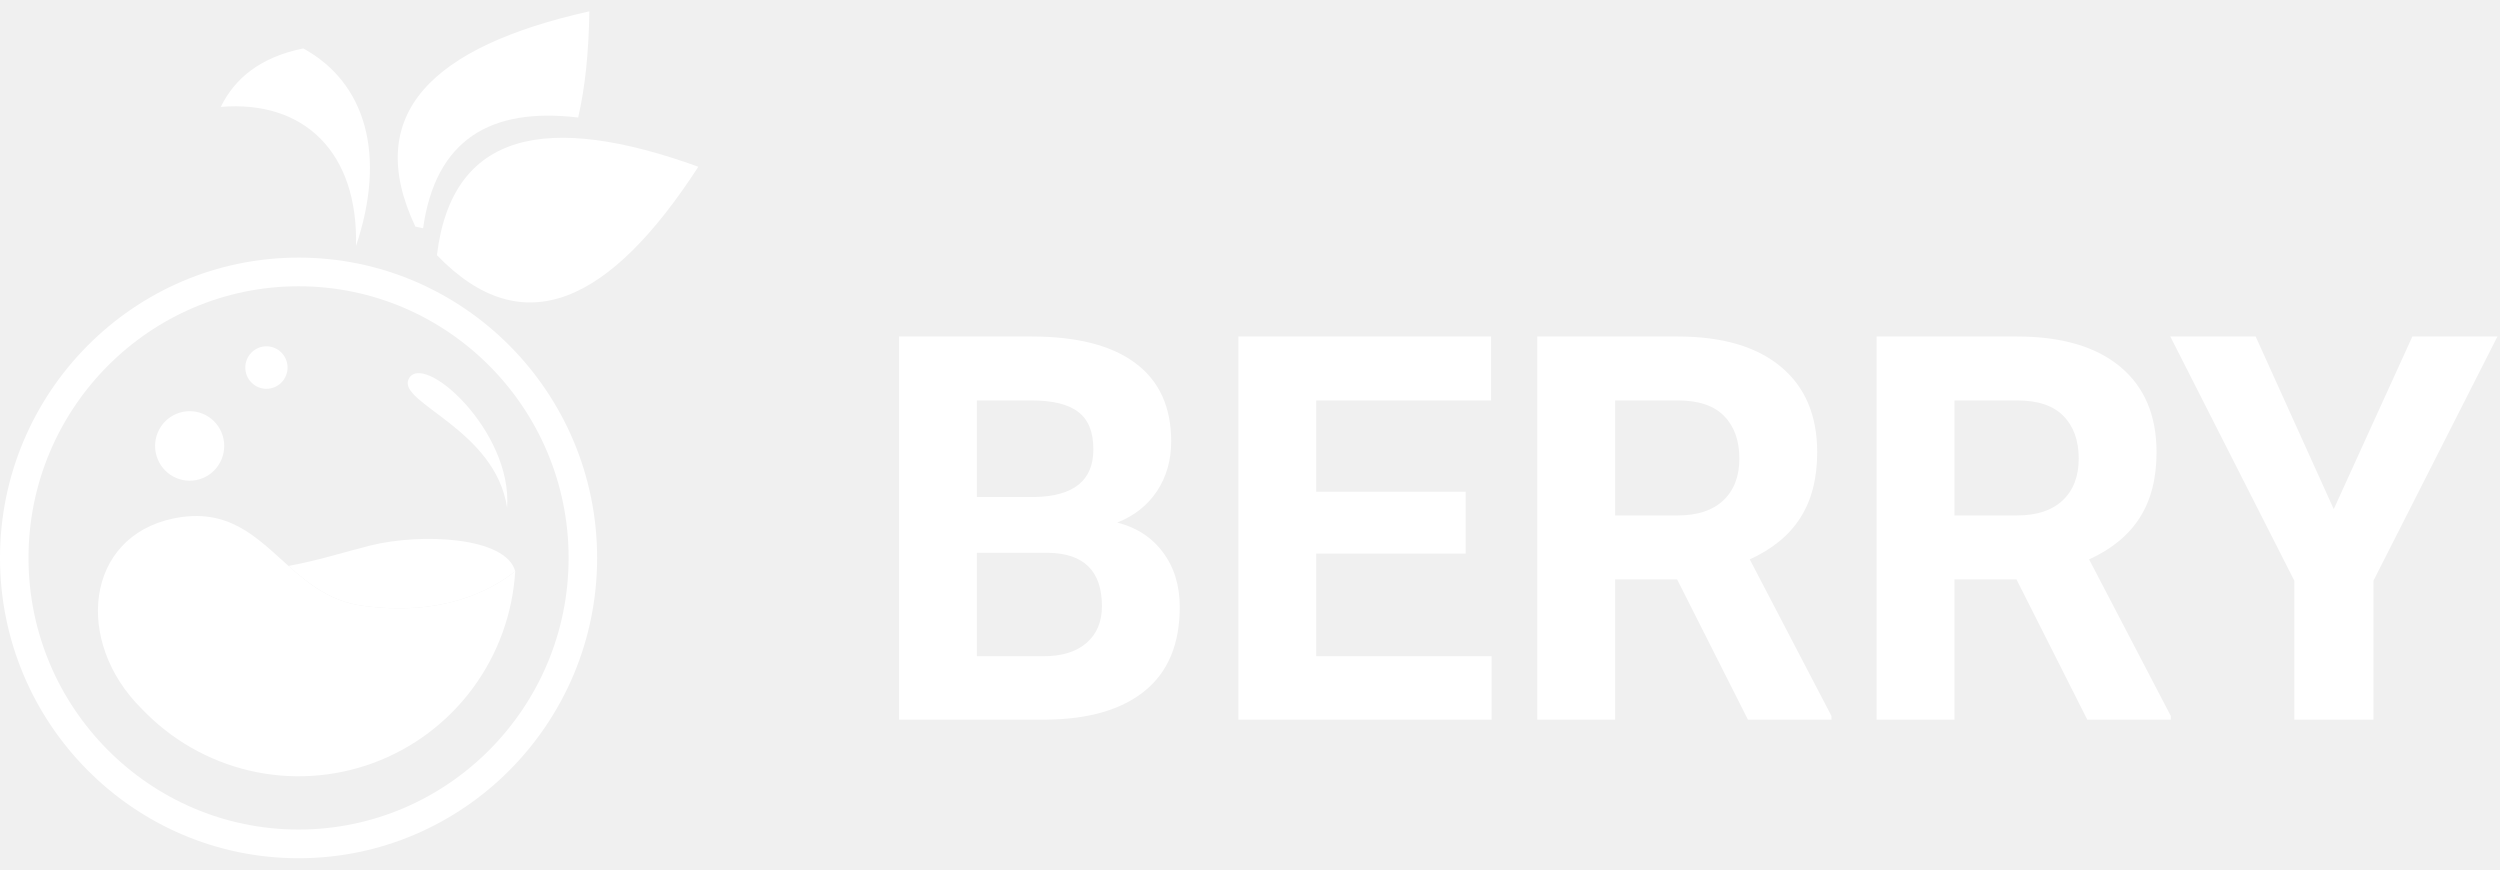
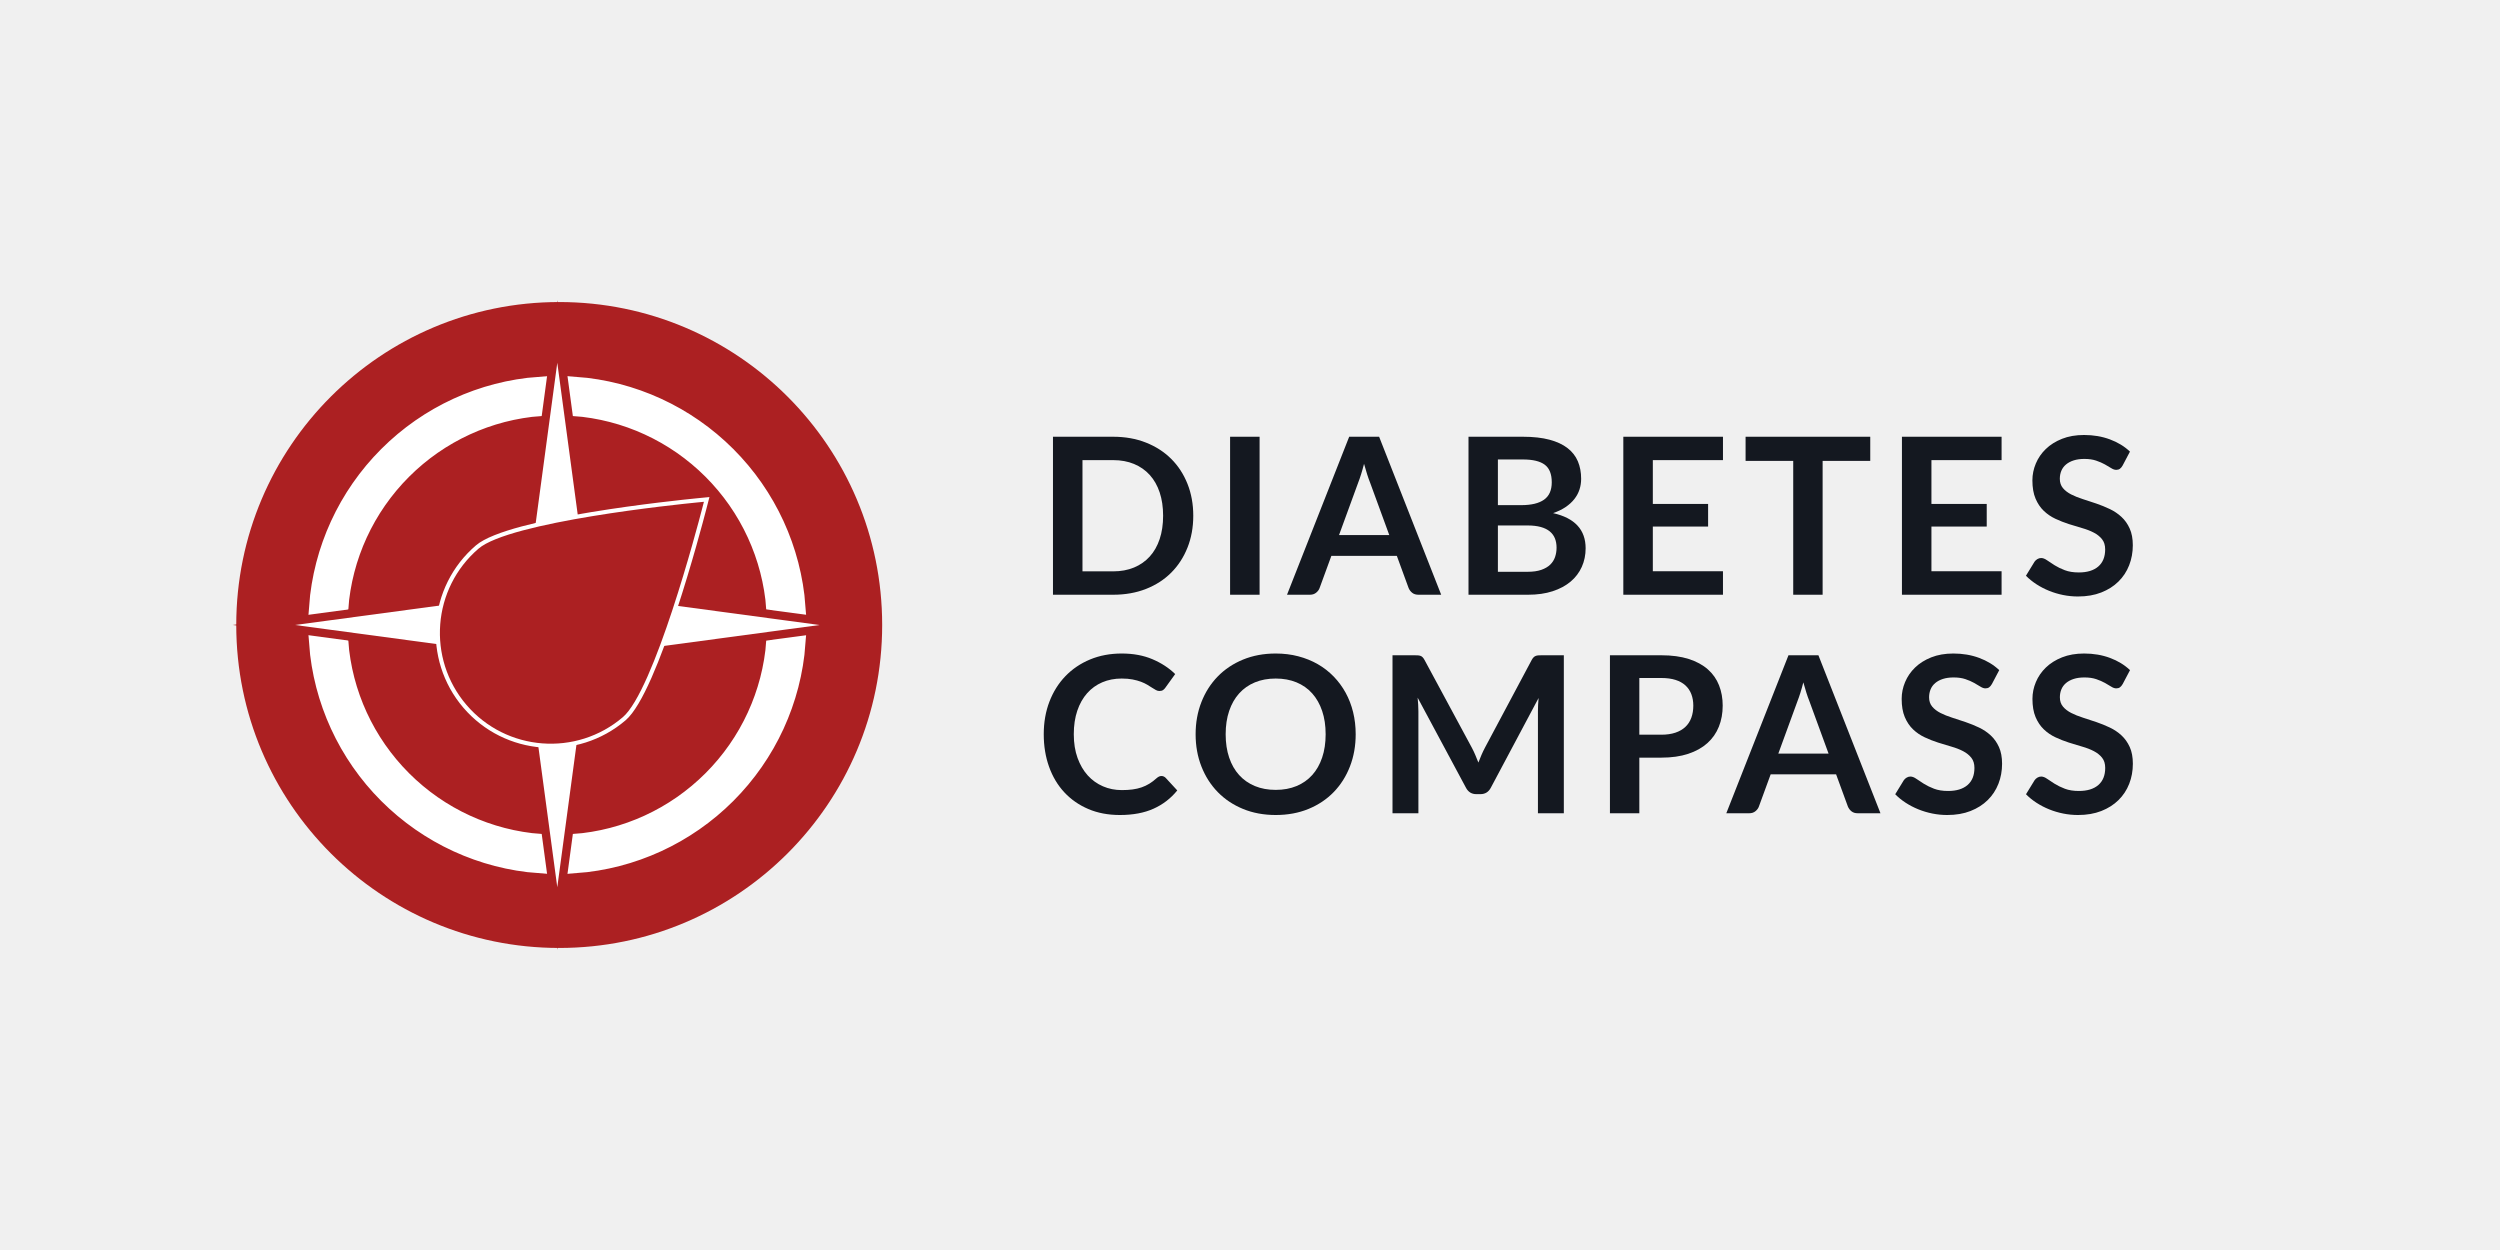
- <svg xmlns="http://www.w3.org/2000/svg" width="92" height="32" viewBox="0 0 92 32" fill="none">
-   <path d="M33.085 26.483V12.383H37.954C39.641 12.383 40.92 12.712 41.792 13.371C42.664 14.023 43.1 14.982 43.1 16.247C43.1 16.938 42.925 17.548 42.575 18.077C42.225 18.6 41.738 18.985 41.114 19.23C41.827 19.411 42.387 19.775 42.795 20.324C43.208 20.873 43.415 21.544 43.415 22.338C43.415 23.694 42.989 24.721 42.136 25.418C41.283 26.115 40.067 26.47 38.489 26.483H33.085ZM35.949 20.343V24.149H38.403C39.078 24.149 39.603 23.988 39.978 23.665C40.36 23.336 40.551 22.884 40.551 22.309C40.551 21.018 39.892 20.363 38.575 20.343H35.949ZM35.949 18.29H38.069C39.514 18.265 40.236 17.68 40.236 16.538C40.236 15.898 40.051 15.44 39.682 15.162C39.319 14.878 38.743 14.736 37.954 14.736H35.949V18.29ZM53.937 20.372H48.437V24.149H54.891V26.483H45.573V12.383H54.872V14.736H48.437V18.097H53.937V20.372ZM61.718 21.322H59.436V26.483H56.572V12.383H61.736C63.379 12.383 64.645 12.754 65.537 13.497C66.428 14.239 66.873 15.288 66.873 16.644C66.873 17.606 66.666 18.41 66.253 19.055C65.846 19.695 65.225 20.205 64.391 20.586L67.398 26.348V26.483H64.324L61.718 21.322ZM59.436 18.968H61.746C62.466 18.968 63.023 18.784 63.417 18.416C63.811 18.042 64.009 17.529 64.009 16.877C64.009 16.212 63.821 15.689 63.446 15.308C63.077 14.927 62.507 14.736 61.736 14.736H59.436V18.968ZM74.206 21.322H71.924V26.483H69.059V12.383H74.225C75.867 12.383 77.134 12.754 78.025 13.497C78.916 14.239 79.361 15.288 79.361 16.644C79.361 17.606 79.154 18.41 78.74 19.055C78.333 19.695 77.713 20.205 76.879 20.586L79.886 26.348V26.483H76.812L74.206 21.322ZM71.924 18.968H74.234C74.953 18.968 75.51 18.784 75.905 18.416C76.3 18.042 76.497 17.529 76.497 16.877C76.497 16.212 76.309 15.689 75.934 15.308C75.564 14.927 74.995 14.736 74.225 14.736H71.924V18.968ZM85.882 18.736L88.775 12.383H91.906L87.343 21.37V26.483H84.431V21.37L79.867 12.383H83.008L85.882 18.736Z" fill="white" />
-   <path d="M10.987 31.583C4.928 31.583 0 26.625 0 20.532C0 14.438 4.929 9.48 10.987 9.48C17.045 9.48 21.974 14.438 21.974 20.532C21.974 26.625 17.046 31.583 10.987 31.583ZM10.987 10.535C5.508 10.535 1.049 15.019 1.049 20.531C1.049 26.043 5.508 30.527 10.987 30.527C16.466 30.527 20.925 26.042 20.925 20.53C20.925 15.018 16.467 10.535 10.987 10.535Z" fill="white" />
-   <path d="M18.96 21.022C18.618 19.748 15.485 19.61 13.62 20.077C12.644 20.323 11.646 20.642 10.616 20.826C11.37 21.498 12.179 22.134 13.34 22.292C16.221 22.683 18.011 21.774 18.96 21.022Z" fill="white" />
-   <path d="M13.34 22.292C12.176 22.134 11.37 21.498 10.616 20.826C9.45 19.785 8.413 18.657 6.377 19.081C3.141 19.756 2.715 23.607 5.214 26.082C6.287 27.212 7.665 28.003 9.178 28.358C10.691 28.712 12.274 28.615 13.733 28.078C15.192 27.541 16.464 26.588 17.392 25.334C18.321 24.081 18.866 22.583 18.96 21.023C18.011 21.774 16.221 22.683 13.34 22.292Z" fill="white" />
-   <path d="M15.034 13.958C14.63 14.829 18.23 15.795 18.661 18.687C18.868 15.84 15.533 12.881 15.034 13.958Z" fill="white" />
-   <path d="M7.466 17.593C8.115 17.322 8.423 16.574 8.155 15.921C7.886 15.268 7.142 14.958 6.493 15.229C5.844 15.499 5.535 16.247 5.804 16.9C6.073 17.553 6.817 17.863 7.466 17.593Z" fill="white" />
-   <path d="M10.354 14.079C10.658 13.774 10.658 13.279 10.354 12.973C10.051 12.668 9.559 12.668 9.255 12.973C8.951 13.279 8.951 13.774 9.255 14.079C9.559 14.385 10.051 14.385 10.354 14.079Z" fill="white" />
-   <path d="M13.101 9.051C14.224 5.714 13.469 3.048 11.161 1.782C9.583 2.104 8.647 2.873 8.125 3.933C11.22 3.681 13.184 5.63 13.101 9.051Z" fill="white" />
-   <path d="M25.699 6.136C20.139 4.129 16.631 4.817 16.079 9.39C19.265 12.697 22.474 11.114 25.699 6.136Z" fill="white" />
-   <path d="M21.276 4.325C21.534 3.217 21.668 1.907 21.688 0.417C15.923 1.708 13.322 4.176 15.284 8.338C15.382 8.361 15.475 8.38 15.57 8.4C16.028 5.143 18.046 3.938 21.276 4.325Z" fill="white" />
+ <svg xmlns="http://www.w3.org/2000/svg" version="1.1" id="svg2" width="1600" height="800" viewBox="0 0 1600 800">
+   <defs id="defs6" />
+   <g id="g8" transform="matrix(1.333333,0,0,-1.333333,0,800)">
+     <g id="g10" transform="scale(0.1)">
+       <path d="m 4234.44,3000 c 0,-856.15 -694.06,-1550.22 -1550.22,-1550.22 -856.15,0 -1550.21,694.07 -1550.21,1550.22 0,856.16 694.06,1550.21 1550.21,1550.21 856.16,0 1550.22,-694.05 1550.22,-1550.21" style="fill:#ac2022;fill-opacity:1;fill-rule:nonzero;stroke:none" id="path12" />
+       <path d="m 3748.09,3081.63 c -19.08,255.83 -129.95,497.08 -312.19,679.32 -182.24,182.24 -423.5,293.12 -679.33,312.19 l 3.62,48.53 c 267.45,-19.94 519.64,-135.82 710.12,-326.31 190.48,-190.48 306.36,-442.67 326.31,-710.12 z m -2146.29,0 -48.52,3.61 c 19.94,267.45 135.83,519.65 326.3,710.12 190.48,190.48 442.68,306.37 710.13,326.31 l 3.61,-48.53 c -255.83,-19.07 -497.09,-129.95 -679.33,-312.19 -182.24,-182.24 -293.11,-423.49 -312.19,-679.32 z m 987.91,-1203.3 c -267.45,19.95 -519.65,135.83 -710.13,326.31 -190.47,190.47 -306.36,442.67 -326.3,710.11 l 48.52,3.63 c 19.08,-255.83 129.95,-497.09 312.19,-679.33 182.25,-182.25 423.5,-293.11 679.33,-312.2 z m 170.48,0 -3.62,48.52 c 255.83,19.09 497.09,129.95 679.33,312.2 182.24,182.24 293.11,423.5 312.19,679.33 l 48.53,-3.63 c -19.95,-267.44 -135.83,-519.64 -326.31,-710.11 -190.48,-190.48 -442.67,-306.36 -710.12,-326.31" style="fill:#ffffff;fill-opacity:1;fill-rule:nonzero;stroke:none" id="path14" />
+       <path d="m 3748.09,3081.63 c -19.08,255.83 -129.95,497.08 -312.19,679.32 -182.24,182.24 -423.5,293.12 -679.33,312.19 l 3.62,48.53 c 267.45,-19.94 519.64,-135.82 710.12,-326.31 190.48,-190.48 306.36,-442.67 326.31,-710.12 z m -2146.29,0 -48.52,3.61 c 19.94,267.45 135.83,519.65 326.3,710.12 190.48,190.48 442.68,306.37 710.13,326.31 l 3.61,-48.53 c -255.83,-19.07 -497.09,-129.95 -679.33,-312.19 -182.24,-182.24 -293.11,-423.49 -312.19,-679.32 z m 987.91,-1203.3 c -267.45,19.95 -519.65,135.83 -710.13,326.31 -190.47,190.47 -306.36,442.67 -326.3,710.11 l 48.52,3.63 c 19.08,-255.83 129.95,-497.09 312.19,-679.33 182.25,-182.25 423.5,-293.11 679.33,-312.2 z m 170.48,0 -3.62,48.52 c 255.83,19.09 497.09,129.95 679.33,312.2 182.24,182.24 293.11,423.5 312.19,679.33 l 48.53,-3.63 c -19.95,-267.44 -135.83,-519.64 -326.31,-710.11 -190.48,-190.48 -442.67,-306.36 -710.12,-326.31 z" style="fill:none;stroke:#ffffff;stroke-width:140;stroke-linecap:butt;stroke-linejoin:miter;stroke-miterlimit:10;stroke-dasharray:none;stroke-opacity:1" id="path16" />
+       <path d="m 2674.95,3011.47 -143.68,143.67 143.68,1067.48 z" style="fill:#ffffff;fill-opacity:1;fill-rule:nonzero;stroke:none" id="path18" />
+       <path d="M 2674.95,2988.53 2818.62,2844.86 2674.95,1777.37 Z" style="fill:#ffffff;fill-opacity:1;fill-rule:nonzero;stroke:none" id="path20" />
+       <path d="M 2842.04,3167.1 2674.95,4408.61 2507.85,3167.1 1266.34,3000 l 1241.51,-167.09 167.1,-1241.52 167.09,1241.52 1241.51,167.1 -1241.51,167.09" style="fill:#ffffff;fill-opacity:1;fill-rule:nonzero;stroke:none" id="path22" />
+       <path d="M 2842.04,3167.1 2674.95,4408.61 2507.85,3167.1 1266.34,3000 l 1241.51,-167.09 167.1,-1241.52 167.09,1241.52 1241.51,167.1 z" style="fill:none;stroke:#ac2022;stroke-width:40;stroke-linecap:butt;stroke-linejoin:miter;stroke-miterlimit:10;stroke-dasharray:none;stroke-opacity:1" id="path24" />
+       <path d="M 2663.48,3000 2519.8,2856.34 1452.32,3000 Z" style="fill:#ffffff;fill-opacity:1;fill-rule:nonzero;stroke:none" id="path26" />
+       <path d="m 3379.94,3555.96 12.12,46.78 -48.09,-4.73 c -91.59,-9.03 -899.28,-91.96 -1052.91,-223.4 -227.27,-194.48 -253.97,-537.59 -59.5,-764.87 194.46,-227.26 537.59,-253.95 764.86,-59.48 153.63,131.46 360.44,916.61 383.52,1005.7" style="fill:#ac2022;fill-opacity:1;fill-rule:nonzero;stroke:none" id="path28" />
+       <path d="m 3379.94,3555.96 12.12,46.78 -48.09,-4.73 c -91.59,-9.03 -899.28,-91.96 -1052.91,-223.4 -227.27,-194.48 -253.97,-537.59 -59.5,-764.87 194.46,-227.26 537.59,-253.95 764.86,-59.48 153.63,131.46 360.44,916.61 383.52,1005.7 z" style="fill:none;stroke:#ffffff;stroke-width:20;stroke-linecap:butt;stroke-linejoin:miter;stroke-miterlimit:10;stroke-dasharray:none;stroke-opacity:1" id="path30" />
+       <path d="m 5582.94,3524.45 c 0,41.6 -5.51,78.94 -16.52,111.97 -11.01,33.05 -26.93,61.02 -47.72,83.92 -20.81,22.9 -45.98,40.47 -75.53,52.7 -29.54,12.25 -62.84,18.36 -99.9,18.36 h -147.38 v -533.9 h 147.38 c 37.06,0 70.36,6.12 99.9,18.36 29.55,12.24 54.72,29.81 75.53,52.71 20.79,22.9 36.71,50.87 47.72,83.91 11.01,33.04 16.52,70.36 16.52,111.97 z m 144.75,0 c 0,-55.6 -9.27,-106.64 -27.8,-153.13 -18.53,-46.51 -44.57,-86.55 -78.14,-120.11 -33.56,-33.57 -73.95,-59.61 -121.14,-78.15 -47.21,-18.53 -99.66,-27.79 -157.34,-27.79 h -288.98 v 758.36 h 288.98 c 57.68,0 110.13,-9.36 157.34,-28.05 47.19,-18.71 87.58,-44.76 121.14,-78.14 33.57,-33.4 59.61,-73.34 78.14,-119.84 18.53,-46.52 27.8,-97.55 27.8,-153.15" style="fill:#141820;fill-opacity:1;fill-rule:nonzero;stroke:none" id="path32" />
+       <path d="m 6046.04,3145.27 h -141.6 v 758.36 h 141.6 v -758.36" style="fill:#141820;fill-opacity:1;fill-rule:nonzero;stroke:none" id="path34" />
+       <path d="m 6668.56,3431.62 -92.3,252.27 c -4.55,11.2 -9.27,24.47 -14.16,39.86 -4.91,15.38 -9.8,31.98 -14.69,49.82 -4.54,-17.84 -9.27,-34.53 -14.16,-50.09 -4.89,-15.55 -9.62,-29.11 -14.16,-40.64 l -91.78,-251.22 z m 249.12,-286.35 h -109.09 c -12.24,0 -22.2,3.06 -29.88,9.18 -7.7,6.1 -13.48,13.71 -17.32,22.81 l -56.64,154.72 H 6390.6 l -56.64,-154.72 c -2.8,-8.04 -8.21,-15.39 -16.25,-22.03 -8.06,-6.64 -18.02,-9.96 -29.9,-9.96 h -110.14 l 298.42,758.36 h 143.7 l 297.89,-758.36" style="fill:#141820;fill-opacity:1;fill-rule:nonzero;stroke:none" id="path36" />
+       <path d="m 7332.52,3255.41 c 26.23,0 48.25,3.14 66.08,9.44 17.84,6.29 32.08,14.69 42.75,25.17 10.66,10.49 18.36,22.73 23.07,36.71 4.73,13.98 7.08,28.85 7.08,44.59 0,16.42 -2.61,31.2 -7.86,44.31 -5.25,13.11 -13.47,24.29 -24.65,33.56 -11.19,9.27 -25.62,16.33 -43.27,21.24 -17.66,4.89 -38.89,7.35 -63.72,7.35 h -142.13 v -222.37 z m -142.65,539.14 v -219.23 h 112.23 c 48.26,0 84.7,8.74 109.35,26.23 24.66,17.47 36.98,45.27 36.98,83.39 0,39.5 -11.19,67.66 -33.56,84.43 -22.38,16.79 -57.36,25.18 -104.89,25.18 z m 120.11,109.08 c 49.64,0 92.12,-4.71 127.44,-14.16 35.31,-9.43 64.25,-22.9 86.79,-40.38 22.55,-17.48 39.07,-38.63 49.57,-63.46 10.49,-24.82 15.72,-52.79 15.72,-83.9 0,-17.84 -2.61,-34.89 -7.86,-51.15 -5.25,-16.26 -13.38,-31.46 -24.39,-45.63 -11.01,-14.14 -24.99,-27 -41.96,-38.54 -16.96,-11.54 -37.15,-21.33 -60.56,-29.37 104.19,-23.43 156.29,-79.72 156.29,-168.88 0,-32.18 -6.13,-61.87 -18.37,-89.15 -12.24,-27.27 -30.08,-50.79 -53.49,-70.54 -23.43,-19.75 -52.27,-35.24 -86.53,-46.41 -34.28,-11.2 -73.44,-16.79 -117.48,-16.79 h -286.36 v 758.36 h 261.19" style="fill:#141820;fill-opacity:1;fill-rule:nonzero;stroke:none" id="path38" />
+       <path d="m 7933.55,3791.4 v -210.3 h 265.38 v -108.56 h -265.38 v -214.52 h 336.7 v -112.75 h -478.3 v 758.36 h 478.3 V 3791.4 h -336.7" style="fill:#141820;fill-opacity:1;fill-rule:nonzero;stroke:none" id="path40" />
+       <path d="m 8977.22,3787.73 h -228.66 v -642.46 h -141.09 v 642.46 h -228.66 v 115.9 h 598.41 v -115.9" style="fill:#141820;fill-opacity:1;fill-rule:nonzero;stroke:none" id="path42" />
+       <path d="m 9270.91,3791.4 v -210.3 h 265.37 v -108.56 h -265.37 v -214.52 h 336.69 v -112.75 h -478.29 v 758.36 H 9607.6 V 3791.4 h -336.69" style="fill:#141820;fill-opacity:1;fill-rule:nonzero;stroke:none" id="path44" />
+       <path d="m 10188.7,3765.71 c -4.2,-7.35 -8.6,-12.68 -13.4,-16.01 -4.7,-3.32 -10.5,-4.98 -17.5,-4.98 -7.4,0 -15.3,2.7 -23.9,8.13 -8.6,5.42 -18.8,11.45 -30.7,18.09 -11.9,6.66 -25.8,12.68 -41.7,18.1 -15.9,5.41 -34.7,8.13 -56.4,8.13 -19.54,0 -36.66,-2.36 -51.35,-7.08 -14.68,-4.71 -27.02,-11.27 -36.98,-19.67 -9.96,-8.38 -17.39,-18.44 -22.29,-30.15 -4.9,-11.72 -7.34,-24.58 -7.34,-38.54 0,-17.84 4.98,-32.71 14.94,-44.58 9.97,-11.9 23.17,-22.04 39.61,-30.43 16.43,-8.38 35.14,-15.91 56.11,-22.55 21,-6.64 42.5,-13.72 64.5,-21.24 22,-7.51 43.5,-16.26 64.5,-26.22 21,-9.96 39.7,-22.55 56.1,-37.77 16.5,-15.2 29.7,-33.83 39.6,-55.85 10,-22.03 15,-48.78 15,-80.24 0,-34.28 -5.9,-66.35 -17.6,-96.23 -11.7,-29.9 -28.8,-55.96 -51.4,-78.15 -22.5,-22.21 -50.1,-39.69 -82.6,-52.45 -32.5,-12.76 -69.7,-19.14 -111.7,-19.14 -24.12,0 -47.9,2.36 -71.32,7.08 -23.43,4.72 -45.89,11.45 -67.4,20.2 -21.5,8.73 -41.69,19.22 -60.58,31.45 -18.87,12.25 -35.66,25.88 -50.34,40.91 l 41.43,67.67 c 3.5,4.88 8.04,8.99 13.64,12.31 5.58,3.33 11.54,4.99 17.84,4.99 8.73,0 18.16,-3.59 28.31,-10.75 10.13,-7.17 22.2,-15.14 36.19,-23.87 13.98,-8.75 30.32,-16.7 49.03,-23.85 18.71,-7.17 41.18,-10.76 67.4,-10.76 40.2,0 71.3,9.52 93.4,28.58 22,19.05 33,46.41 33,82.08 0,19.93 -5,36.19 -15,48.78 -9.9,12.58 -23.1,23.15 -39.6,31.73 -16.4,8.56 -35.1,15.82 -56.06,21.76 -20.99,5.95 -42.32,12.41 -64,19.41 -21.68,6.98 -43,15.37 -63.98,25.16 -20.97,9.79 -39.68,22.55 -56.11,38.29 -16.44,15.74 -29.64,35.4 -39.6,59 -9.96,23.6 -14.95,52.71 -14.95,87.32 0,27.63 5.51,54.55 16.52,80.77 11.01,26.22 27.01,49.48 47.99,69.76 20.98,20.27 46.86,36.53 77.62,48.77 30.77,12.24 66.09,18.37 105.97,18.37 44.7,0 86,-7.01 123.7,-20.99 37.8,-13.98 70,-33.56 96.5,-58.74 l -35.1,-66.6" style="fill:#141820;fill-opacity:1;fill-rule:nonzero;stroke:none" id="path46" />
+       <path d="m 5574.81,2275.19 c 7.68,0 14.51,-2.98 20.44,-8.91 l 55.6,-60.31 c -30.77,-38.12 -68.62,-67.31 -113.55,-87.59 -44.93,-20.29 -98.86,-30.41 -161.79,-30.41 -56.3,0 -106.9,9.6 -151.83,28.83 -44.93,19.23 -83.3,45.98 -115.13,80.25 -31.81,34.26 -56.19,75.16 -73.15,122.72 -16.96,47.54 -25.43,99.47 -25.43,155.76 0,57 9.09,109.17 27.27,156.57 18.17,47.35 43.79,88.17 76.82,122.45 33.05,34.27 72.46,60.93 118.27,79.98 45.8,19.05 96.51,28.59 152.09,28.59 55.25,0 104.28,-9.11 147.12,-27.27 42.82,-18.2 79.27,-41.97 109.35,-71.34 l -47.21,-65.56 c -2.79,-4.2 -6.38,-7.86 -10.74,-11 -4.38,-3.16 -10.41,-4.73 -18.1,-4.73 -5.25,0 -10.67,1.48 -16.26,4.45 -5.59,2.97 -11.71,6.65 -18.36,11.03 -6.64,4.36 -14.34,9.17 -23.07,14.41 -8.75,5.26 -18.89,10.06 -30.42,14.43 -11.54,4.36 -24.91,8.03 -40.12,11.02 -15.21,2.96 -32.78,4.46 -52.71,4.46 -33.92,0 -64.94,-6.04 -93.09,-18.1 -28.14,-12.07 -52.37,-29.55 -72.64,-52.44 -20.28,-22.91 -36.02,-50.89 -47.19,-83.92 -11.2,-33.04 -16.79,-70.72 -16.79,-113.03 0,-42.66 6.03,-80.58 18.1,-113.79 12.06,-33.24 28.39,-61.2 49.03,-83.93 20.63,-22.72 44.92,-40.11 72.9,-52.17 27.97,-12.07 58.04,-18.09 90.2,-18.09 19.23,0 36.63,1.03 52.19,3.13 15.56,2.1 29.9,5.42 43.01,9.97 13.11,4.54 25.52,10.4 37.24,17.57 11.7,7.16 23.33,16 34.87,26.48 3.48,3.15 7.16,5.69 11.01,7.61 3.85,1.92 7.87,2.88 12.07,2.88" style="fill:#141820;fill-opacity:1;fill-rule:nonzero;stroke:none" id="path48" />
+       <path d="m 6363.07,2475.53 c 0,41.61 -5.59,78.94 -16.78,111.98 -11.2,33.04 -27.1,61.1 -47.73,84.18 -20.63,23.06 -45.71,40.72 -75.25,52.97 -29.55,12.23 -62.86,18.36 -99.91,18.36 -37.07,0 -70.37,-6.13 -99.91,-18.36 -29.55,-12.25 -54.73,-29.91 -75.52,-52.97 -20.81,-23.08 -36.81,-51.14 -47.99,-84.18 -11.2,-33.04 -16.79,-70.37 -16.79,-111.98 0,-41.61 5.59,-78.92 16.79,-111.97 11.18,-33.04 27.18,-61 47.99,-83.9 20.79,-22.9 45.97,-40.47 75.52,-52.72 29.54,-12.24 62.84,-18.36 99.91,-18.36 37.05,0 70.36,6.12 99.91,18.36 29.54,12.25 54.62,29.82 75.25,52.72 20.63,22.9 36.53,50.86 47.73,83.9 11.19,33.05 16.78,70.36 16.78,111.97 z m 144.22,0 c 0,-55.59 -9.16,-107.08 -27.52,-154.45 -18.36,-47.37 -44.32,-88.36 -77.89,-122.99 -33.56,-34.61 -73.95,-61.62 -121.14,-81.02 -47.21,-19.41 -99.66,-29.1 -157.34,-29.1 -57.35,0 -109.62,9.69 -156.81,29.1 -47.21,19.4 -87.68,46.41 -121.42,81.02 -33.74,34.63 -59.88,75.62 -78.4,122.99 -18.54,47.37 -27.8,98.86 -27.8,154.45 0,55.6 9.26,107.07 27.8,154.47 18.52,47.37 44.66,88.37 78.4,122.98 33.74,34.61 74.21,61.63 121.42,81.02 47.19,19.42 99.46,29.12 156.81,29.12 38.45,0 74.64,-4.47 108.55,-13.39 33.92,-8.9 65.04,-21.49 93.36,-37.75 28.32,-16.26 53.76,-36.02 76.31,-59.27 22.55,-23.26 41.7,-49.21 57.43,-77.88 15.74,-28.67 27.71,-59.79 35.93,-93.35 8.2,-33.56 12.31,-68.88 12.31,-105.95" style="fill:#141820;fill-opacity:1;fill-rule:nonzero;stroke:none" id="path50" />
+       <path d="m 7506.39,2854.71 v -758.36 h -124.3 v 489.85 c 0,19.58 1.05,40.72 3.15,63.46 l -229.19,-430.58 c -10.84,-20.64 -27.45,-30.95 -49.83,-30.95 h -19.92 c -22.38,0 -38.99,10.31 -49.82,30.95 l -231.82,432.16 c 1.05,-11.55 1.92,-22.91 2.63,-34.1 0.7,-11.2 1.04,-21.5 1.04,-30.94 v -489.85 h -124.29 v 758.36 h 106.46 c 6.3,0 11.71,-0.17 16.26,-0.51 4.54,-0.35 8.66,-1.23 12.33,-2.63 3.66,-1.4 6.99,-3.66 9.96,-6.82 2.97,-3.14 5.85,-7.34 8.66,-12.58 l 227.09,-421.14 c 5.94,-11.19 11.45,-22.73 16.52,-34.61 5.06,-11.89 10.04,-24.14 14.94,-36.73 4.89,12.93 9.96,25.44 15.21,37.51 5.25,12.07 10.83,23.69 16.79,34.88 l 223.94,420.09 c 2.8,5.24 5.76,9.44 8.91,12.58 3.15,3.16 6.56,5.42 10.24,6.82 3.66,1.4 7.77,2.28 12.31,2.63 4.55,0.34 9.96,0.51 16.27,0.51 h 106.46" style="fill:#141820;fill-opacity:1;fill-rule:nonzero;stroke:none" id="path52" />
+       <path d="m 7974.2,2473.44 c 25.87,0 48.43,3.23 67.66,9.7 19.22,6.47 35.21,15.73 47.98,27.8 12.76,12.07 22.29,26.74 28.59,44.06 6.29,17.29 9.44,36.62 9.44,57.95 0,20.27 -3.15,38.63 -9.44,55.06 -6.3,16.44 -15.73,30.43 -28.32,41.96 -12.59,11.53 -28.5,20.37 -47.72,26.49 -19.25,6.11 -41.97,9.16 -68.19,9.16 h -105.41 v -272.18 z m 0,381.27 c 50.7,0 94.57,-5.93 131.64,-17.82 37.06,-11.89 67.66,-28.49 91.78,-49.83 24.13,-21.33 42.04,-46.85 53.76,-76.56 11.71,-29.72 17.56,-62.25 17.56,-97.55 0,-36.72 -6.12,-70.37 -18.34,-100.96 -12.25,-30.61 -30.61,-56.9 -55.08,-78.94 -24.48,-22.02 -55.16,-39.16 -92.04,-51.39 -36.89,-12.25 -79.98,-18.35 -129.28,-18.35 h -105.41 v -266.96 h -141.08 v 758.36 h 246.49" style="fill:#141820;fill-opacity:1;fill-rule:nonzero;stroke:none" id="path54" />
+       <path d="m 8777.15,2382.7 -92.3,252.28 c -4.55,11.18 -9.27,24.46 -14.17,39.85 -4.9,15.38 -9.79,31.98 -14.68,49.83 -4.54,-17.85 -9.27,-34.54 -14.16,-50.09 -4.89,-15.56 -9.62,-29.11 -14.16,-40.65 L 8535.9,2382.7 Z m 249.12,-286.35 h -109.09 c -12.24,0 -22.2,3.06 -29.89,9.18 -7.69,6.11 -13.47,13.72 -17.31,22.82 l -56.65,154.71 h -314.15 l -56.63,-154.71 c -2.8,-8.05 -8.21,-15.39 -16.26,-22.03 -8.05,-6.65 -18.01,-9.97 -29.89,-9.97 h -110.15 l 298.43,758.36 h 143.7 l 297.89,-758.36" style="fill:#141820;fill-opacity:1;fill-rule:nonzero;stroke:none" id="path56" />
+       <path d="m 9561.2,2716.79 c -4.2,-7.35 -8.66,-12.67 -13.38,-16 -4.71,-3.32 -10.57,-4.98 -17.57,-4.98 -7.33,0 -15.3,2.69 -23.86,8.12 -8.57,5.42 -18.8,11.46 -30.68,18.1 -11.88,6.65 -25.79,12.67 -41.69,18.09 -15.92,5.41 -34.7,8.13 -56.38,8.13 -19.59,0 -36.71,-2.35 -51.39,-7.08 -14.69,-4.71 -27.02,-11.27 -36.98,-19.67 -9.96,-8.39 -17.4,-18.44 -22.29,-30.15 -4.91,-11.71 -7.34,-24.58 -7.34,-38.54 0,-17.83 4.98,-32.71 14.94,-44.58 9.96,-11.89 23.16,-22.03 39.6,-30.43 16.43,-8.39 35.14,-15.91 56.11,-22.55 20.99,-6.64 42.49,-13.72 64.51,-21.24 22.04,-7.51 43.53,-16.26 64.51,-26.22 20.98,-9.96 39.67,-22.55 56.12,-37.76 16.43,-15.21 29.62,-33.83 39.6,-55.85 9.96,-22.03 14.94,-48.78 14.94,-80.25 0,-34.27 -5.86,-66.34 -17.56,-96.23 -11.72,-29.9 -28.85,-55.95 -51.4,-78.14 -22.55,-22.22 -50.09,-39.7 -82.6,-52.45 -32.52,-12.77 -69.76,-19.14 -111.72,-19.14 -24.12,0 -47.9,2.35 -71.31,7.08 -23.44,4.71 -45.9,11.44 -67.41,20.19 -21.5,8.73 -41.69,19.22 -60.57,31.46 -18.87,12.24 -35.66,25.88 -50.35,40.9 l 41.44,67.67 c 3.49,4.88 8.04,9 13.63,12.32 5.59,3.33 11.54,4.99 17.84,4.99 8.73,0 18.17,-3.6 28.31,-10.76 10.14,-7.16 22.2,-15.13 36.2,-23.86 13.98,-8.75 30.32,-16.7 49.02,-23.86 18.71,-7.17 41.18,-10.75 67.4,-10.75 40.21,0 71.32,9.52 93.36,28.57 22.02,19.05 33.04,46.42 33.04,82.08 0,19.93 -4.99,36.19 -14.95,48.78 -9.96,12.59 -23.16,23.16 -39.6,31.73 -16.44,8.56 -35.14,15.81 -56.11,21.77 -20.99,5.94 -42.32,12.41 -63.99,19.4 -21.68,6.98 -43,15.37 -63.99,25.17 -20.97,9.78 -39.68,22.55 -56.11,38.29 -16.44,15.73 -29.63,35.4 -39.6,58.99 -9.96,23.61 -14.94,52.72 -14.94,87.33 0,27.62 5.51,54.55 16.52,80.77 11.01,26.22 27,49.47 47.98,69.75 20.98,20.28 46.86,36.54 77.63,48.77 30.76,12.23 66.08,18.37 105.93,18.37 44.76,0 86.01,-7.01 123.77,-20.98 37.77,-13.99 69.94,-33.57 96.51,-58.74 l -35.14,-66.61" style="fill:#141820;fill-opacity:1;fill-rule:nonzero;stroke:none" id="path58" />
+       <path d="m 10189,2716.79 c -4.2,-7.35 -8.7,-12.67 -13.4,-16 -4.7,-3.32 -10.6,-4.98 -17.6,-4.98 -7.3,0 -15.3,2.69 -23.8,8.12 -8.6,5.42 -18.8,11.46 -30.7,18.1 -11.9,6.65 -25.8,12.67 -41.7,18.09 -15.9,5.41 -34.7,8.13 -56.4,8.13 -19.58,0 -36.7,-2.35 -51.39,-7.08 -14.69,-4.71 -27.02,-11.27 -36.98,-19.67 -9.96,-8.39 -17.4,-18.44 -22.29,-30.15 -4.91,-11.71 -7.34,-24.58 -7.34,-38.54 0,-17.83 4.98,-32.71 14.94,-44.58 9.96,-11.89 23.17,-22.03 39.61,-30.43 16.42,-8.39 35.13,-15.91 56.1,-22.55 20.95,-6.64 42.45,-13.72 64.55,-21.24 22,-7.51 43.5,-16.26 64.5,-26.22 21,-9.96 39.6,-22.55 56.1,-37.76 16.4,-15.21 29.6,-33.83 39.6,-55.85 10,-22.03 14.9,-48.78 14.9,-80.25 0,-34.27 -5.8,-66.34 -17.5,-96.23 -11.7,-29.9 -28.9,-55.95 -51.4,-78.14 -22.6,-22.22 -50.1,-39.7 -82.6,-52.45 -32.6,-12.77 -69.8,-19.14 -111.74,-19.14 -24.13,0 -47.9,2.35 -71.33,7.08 -23.42,4.71 -45.88,11.44 -67.39,20.19 -21.5,8.73 -41.69,19.22 -60.58,31.46 -18.88,12.24 -35.66,25.88 -50.35,40.9 l 41.44,67.67 c 3.49,4.88 8.04,9 13.63,12.32 5.59,3.33 11.54,4.99 17.84,4.99 8.74,0 18.17,-3.6 28.31,-10.76 10.14,-7.16 22.2,-15.13 36.2,-23.86 13.98,-8.75 30.32,-16.7 49.02,-23.86 18.71,-7.17 41.18,-10.75 67.41,-10.75 40.24,0 71.34,9.52 93.34,28.57 22,19.05 33,46.42 33,82.08 0,19.93 -4.9,36.19 -14.9,48.78 -10,12.59 -23.2,23.16 -39.6,31.73 -16.4,8.56 -35.1,15.81 -56.11,21.77 -20.98,5.94 -42.31,12.41 -63.99,19.4 -21.68,6.98 -43,15.37 -63.98,25.17 -20.98,9.78 -39.69,22.55 -56.11,38.29 -16.44,15.73 -29.65,35.4 -39.61,58.99 -9.96,23.61 -14.94,52.72 -14.94,87.33 0,27.62 5.5,54.55 16.52,80.77 11.01,26.22 27,49.47 47.99,69.75 20.97,20.28 46.85,36.54 77.62,48.77 30.77,12.23 66.08,18.37 105.91,18.37 44.8,0 86,-7.01 123.8,-20.98 37.8,-13.99 69.9,-33.57 96.5,-58.74 l -35.1,-66.61" style="fill:#141820;fill-opacity:1;fill-rule:nonzero;stroke:none" id="path60" />
+     </g>
+   </g>
</svg>
